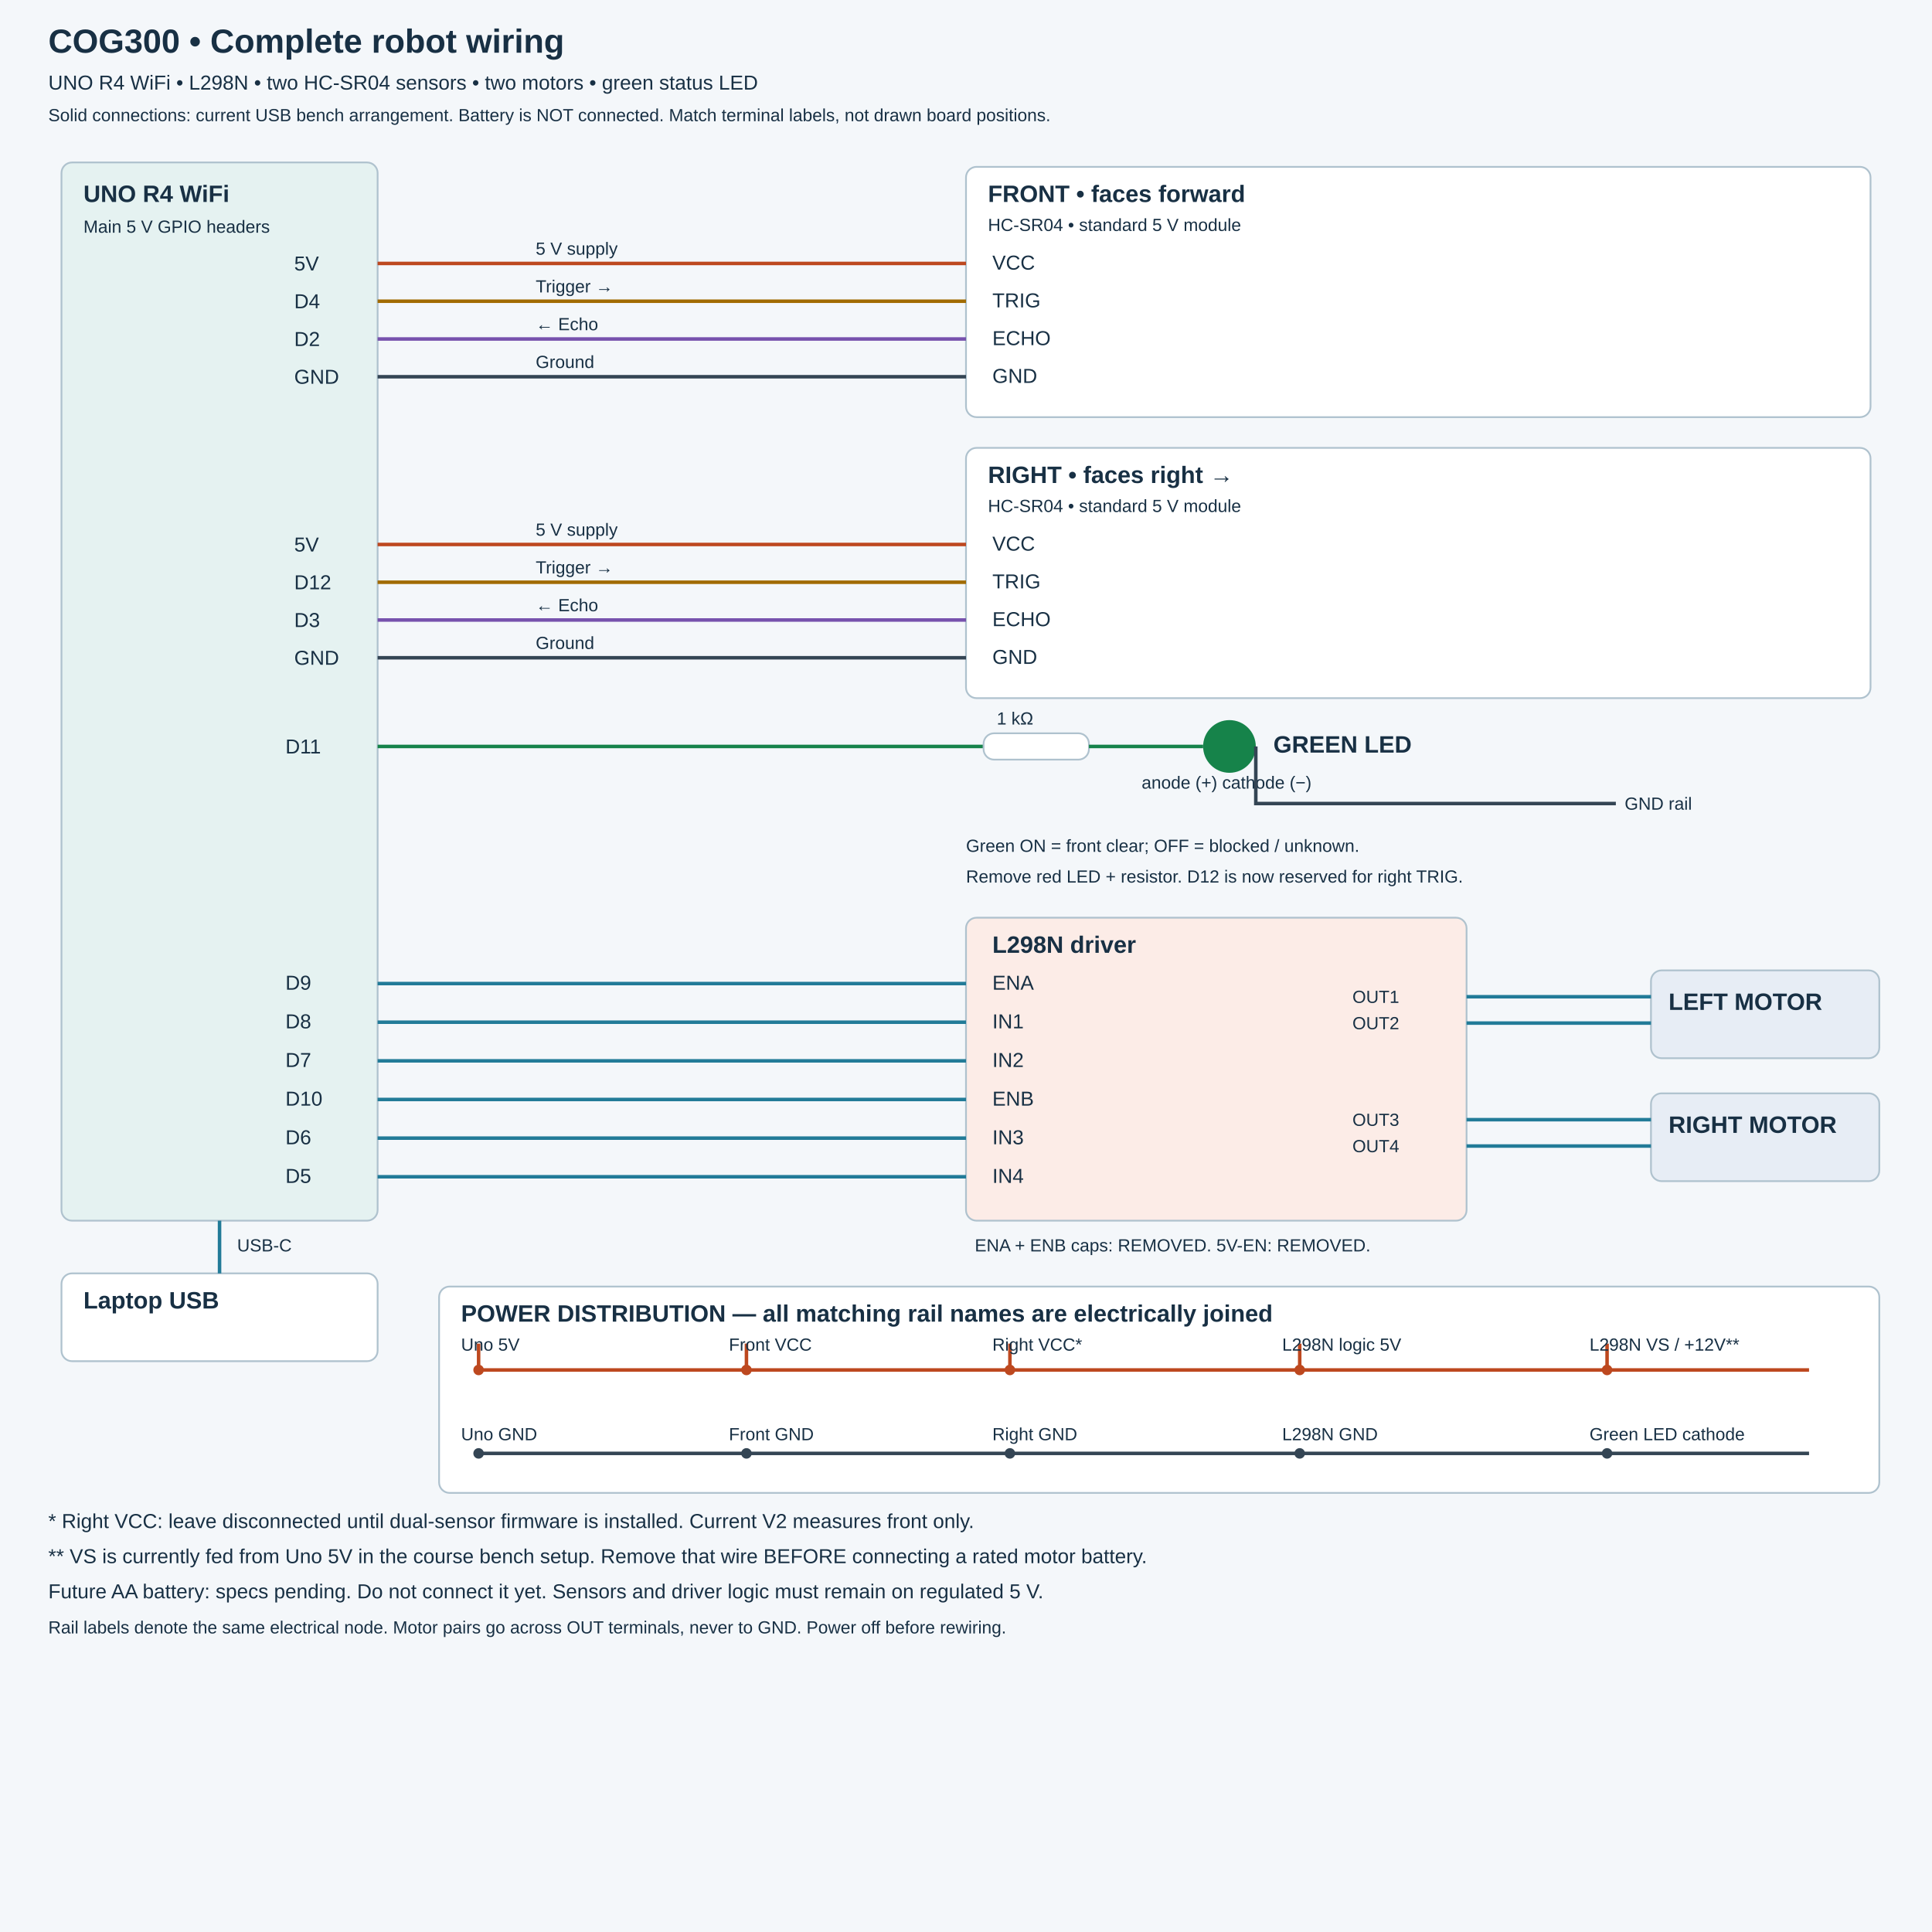
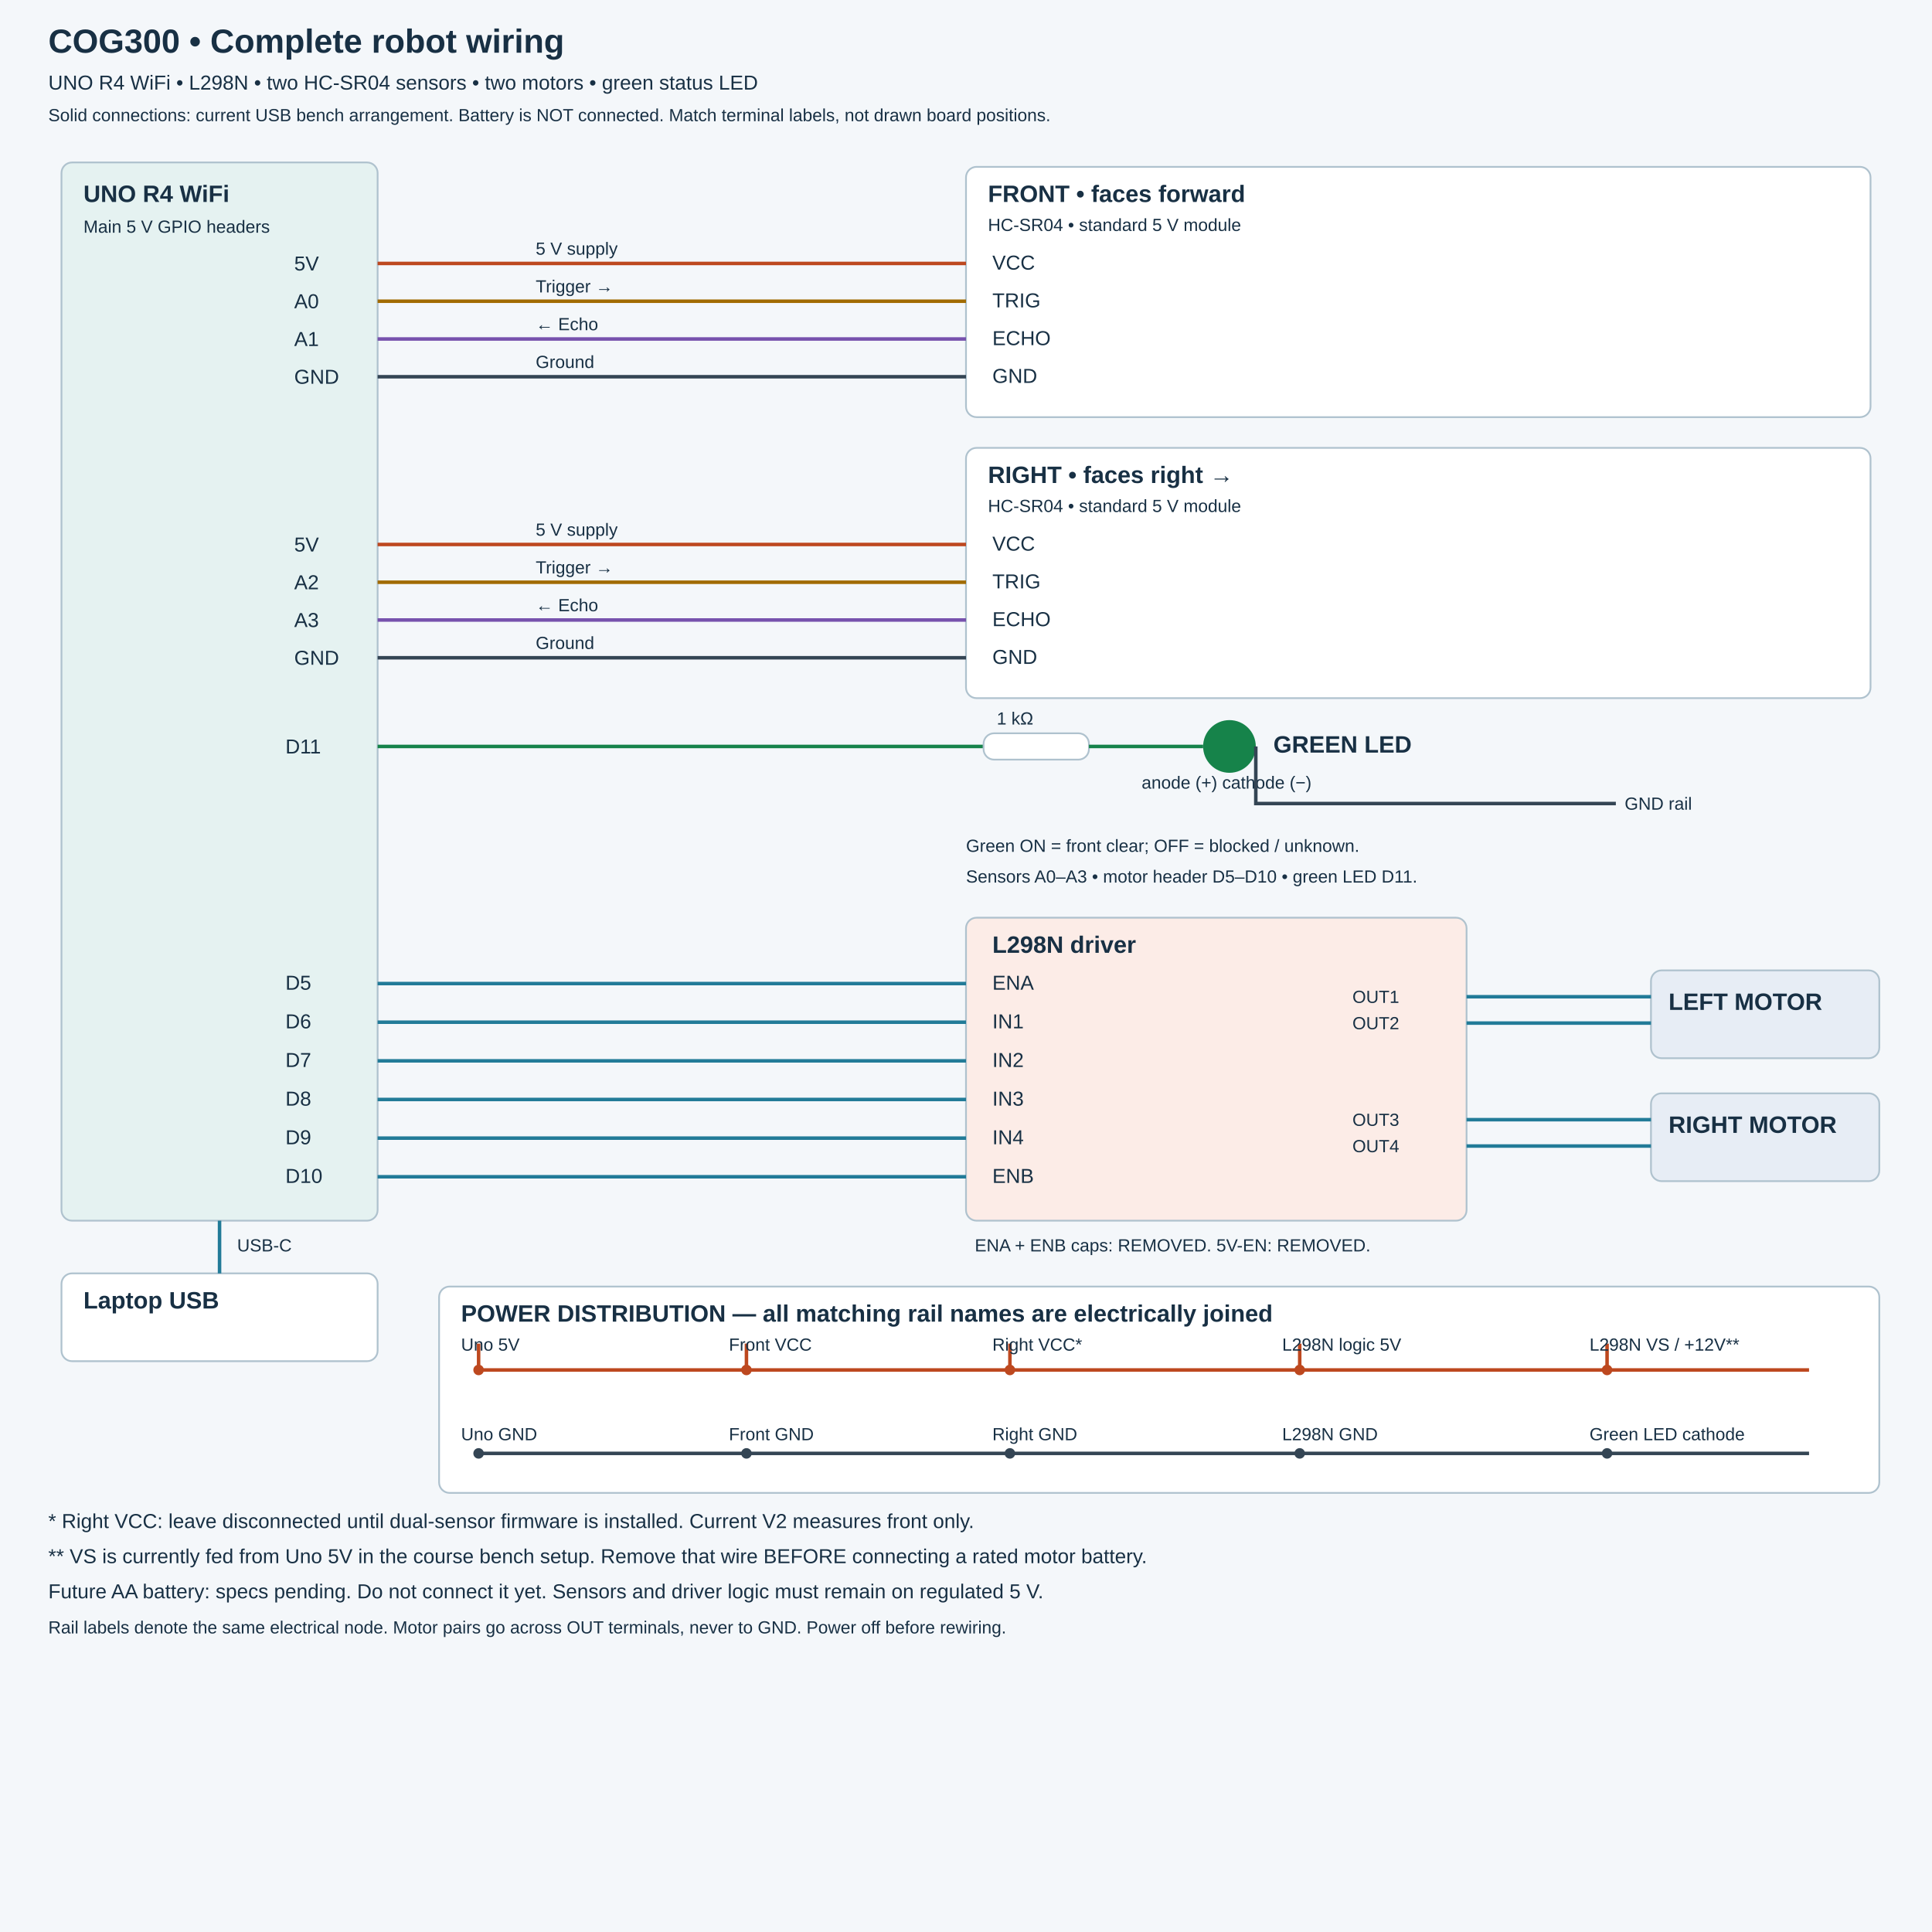
<svg xmlns="http://www.w3.org/2000/svg" width="2200" height="2200" viewBox="0 0 2200 2200">
  <rect width="2200" height="2200" fill="#f4f7fa" />
  <style>text{font-family:Arial,sans-serif;fill:#183044}.title{font-size:38px;font-weight:bold}.head{font-size:27px;font-weight:bold}.body{font-size:23px}.small{font-size:20px}</style>
  <text x="55" y="60" class="title">COG300 • Complete robot wiring</text>
  <text x="55" y="102" class="body">UNO R4 WiFi • L298N • two HC-SR04 sensors • two motors • green status LED</text>
  <text x="55" y="138" class="small">Solid connections: current USB bench arrangement. Battery is NOT connected. Match terminal labels, not drawn board positions.</text>
  <rect x="70" y="185" width="360" height="1205" rx="12" fill="#e5f2f1" stroke="#afc2ce" stroke-width="2" />
  <text x="95" y="230" class="head">UNO R4 WiFi</text>
  <text x="95" y="265" class="small">Main 5 V GPIO headers</text>
  <rect x="70" y="1450" width="360" height="100" rx="12" fill="#fff" stroke="#afc2ce" stroke-width="2" />
  <text x="95" y="1490" class="head">Laptop USB</text>
  <polyline points="250,1450 250,1390" fill="none" stroke="#227b98" stroke-width="4" />
  <text x="270" y="1425" class="small">USB-C</text>
  <rect x="1100" y="190" width="1030" height="285" rx="12" fill="#fff" stroke="#afc2ce" stroke-width="2" />
  <text x="1125" y="230" class="head">FRONT • faces forward</text>
  <text x="1125" y="263" class="small">HC-SR04 • standard 5 V module</text>
  <text x="335" y="308" class="body">5V</text>
  <polyline points="430,300 1100,300" fill="none" stroke="#bd481f" stroke-width="4" />
  <text x="610" y="290" class="small">5 V supply</text>
  <text x="1130" y="307" class="body">VCC</text>
-   <text x="335" y="351" class="body">D4</text>
+   <text x="335" y="351" class="body">A0</text>
  <polyline points="430,343 1100,343" fill="none" stroke="#a16b00" stroke-width="4" />
  <text x="610" y="333" class="small">Trigger →</text>
  <text x="1130" y="350" class="body">TRIG</text>
-   <text x="335" y="394" class="body">D2</text>
+   <text x="335" y="394" class="body">A1</text>
  <polyline points="430,386 1100,386" fill="none" stroke="#7752ad" stroke-width="4" />
  <text x="610" y="376" class="small">← Echo</text>
  <text x="1130" y="393" class="body">ECHO</text>
  <text x="335" y="437" class="body">GND</text>
  <polyline points="430,429 1100,429" fill="none" stroke="#344554" stroke-width="4" />
  <text x="610" y="419" class="small">Ground</text>
  <text x="1130" y="436" class="body">GND</text>
  <rect x="1100" y="510" width="1030" height="285" rx="12" fill="#fff" stroke="#afc2ce" stroke-width="2" />
  <text x="1125" y="550" class="head">RIGHT • faces right →</text>
  <text x="1125" y="583" class="small">HC-SR04 • standard 5 V module</text>
  <text x="335" y="628" class="body">5V</text>
  <polyline points="430,620 1100,620" fill="none" stroke="#bd481f" stroke-width="4" />
  <text x="610" y="610" class="small">5 V supply</text>
  <text x="1130" y="627" class="body">VCC</text>
-   <text x="335" y="671" class="body">D12</text>
+   <text x="335" y="671" class="body">A2</text>
  <polyline points="430,663 1100,663" fill="none" stroke="#a16b00" stroke-width="4" />
  <text x="610" y="653" class="small">Trigger →</text>
  <text x="1130" y="670" class="body">TRIG</text>
-   <text x="335" y="714" class="body">D3</text>
+   <text x="335" y="714" class="body">A3</text>
  <polyline points="430,706 1100,706" fill="none" stroke="#7752ad" stroke-width="4" />
  <text x="610" y="696" class="small">← Echo</text>
  <text x="1130" y="713" class="body">ECHO</text>
  <text x="335" y="757" class="body">GND</text>
  <polyline points="430,749 1100,749" fill="none" stroke="#344554" stroke-width="4" />
  <text x="610" y="739" class="small">Ground</text>
  <text x="1130" y="756" class="body">GND</text>
  <text x="325" y="858" class="body">D11</text>
  <polyline points="430,850 1120,850" fill="none" stroke="#16834a" stroke-width="4" />
  <rect x="1120" y="835" width="120" height="30" rx="12" fill="#fff" stroke="#afc2ce" stroke-width="2" />
  <text x="1135" y="825" class="small">1 kΩ</text>
  <polyline points="1240,850 1370,850" fill="none" stroke="#16834a" stroke-width="4" />
  <circle cx="1400" cy="850" r="30" fill="#16834a" />
  <text x="1450" y="857" class="head">GREEN LED</text>
  <text x="1300" y="898" class="small">anode (+)     cathode (−)</text>
  <polyline points="1430,850 1430,915 1840,915" fill="none" stroke="#344554" stroke-width="4" />
  <text x="1850" y="922" class="small">GND rail</text>
  <text x="1100" y="970" class="small">Green ON = front clear; OFF = blocked / unknown.</text>
-   <text x="1100" y="1005" class="small">Remove red LED + resistor. D12 is now reserved for right TRIG.</text>
+   <text x="1100" y="1005" class="small">Sensors A0–A3 • motor header D5–D10 • green LED D11.</text>
  <rect x="1100" y="1045" width="570" height="345" rx="12" fill="#fcece7" stroke="#afc2ce" stroke-width="2" />
  <text x="1130" y="1085" class="head">L298N driver</text>
-   <text x="325" y="1127" class="body">D9</text>
+   <text x="325" y="1127" class="body">D5</text>
  <polyline points="430,1120 1100,1120" fill="none" stroke="#227b98" stroke-width="4" />
  <text x="1130" y="1127" class="body">ENA</text>
-   <text x="325" y="1171" class="body">D8</text>
+   <text x="325" y="1171" class="body">D6</text>
  <polyline points="430,1164 1100,1164" fill="none" stroke="#227b98" stroke-width="4" />
  <text x="1130" y="1171" class="body">IN1</text>
  <text x="325" y="1215" class="body">D7</text>
  <polyline points="430,1208 1100,1208" fill="none" stroke="#227b98" stroke-width="4" />
  <text x="1130" y="1215" class="body">IN2</text>
-   <text x="325" y="1259" class="body">D10</text>
+   <text x="325" y="1259" class="body">D8</text>
  <polyline points="430,1252 1100,1252" fill="none" stroke="#227b98" stroke-width="4" />
-   <text x="1130" y="1259" class="body">ENB</text>
-   <text x="325" y="1303" class="body">D6</text>
+   <text x="1130" y="1259" class="body">IN3</text>
+   <text x="325" y="1303" class="body">D9</text>
  <polyline points="430,1296 1100,1296" fill="none" stroke="#227b98" stroke-width="4" />
-   <text x="1130" y="1303" class="body">IN3</text>
-   <text x="325" y="1347" class="body">D5</text>
+   <text x="1130" y="1303" class="body">IN4</text>
+   <text x="325" y="1347" class="body">D10</text>
  <polyline points="430,1340 1100,1340" fill="none" stroke="#227b98" stroke-width="4" />
-   <text x="1130" y="1347" class="body">IN4</text>
+   <text x="1130" y="1347" class="body">ENB</text>
  <rect x="1880" y="1105" width="260" height="100" rx="12" fill="#e7edf5" stroke="#afc2ce" stroke-width="2" />
  <text x="1900" y="1150" class="head">LEFT MOTOR</text>
  <text x="1540" y="1142" class="small">OUT1</text>
  <polyline points="1670,1135 1880,1135" fill="none" stroke="#227b98" stroke-width="4" />
  <text x="1540" y="1172" class="small">OUT2</text>
  <polyline points="1670,1165 1880,1165" fill="none" stroke="#227b98" stroke-width="4" />
  <rect x="1880" y="1245" width="260" height="100" rx="12" fill="#e7edf5" stroke="#afc2ce" stroke-width="2" />
  <text x="1900" y="1290" class="head">RIGHT MOTOR</text>
  <text x="1540" y="1282" class="small">OUT3</text>
  <polyline points="1670,1275 1880,1275" fill="none" stroke="#227b98" stroke-width="4" />
  <text x="1540" y="1312" class="small">OUT4</text>
  <polyline points="1670,1305 1880,1305" fill="none" stroke="#227b98" stroke-width="4" />
  <text x="1110" y="1425" class="small">ENA + ENB caps: REMOVED. 5V-EN: REMOVED.</text>
  <rect x="500" y="1465" width="1640" height="235" rx="12" fill="#fff" stroke="#afc2ce" stroke-width="2" />
  <text x="525" y="1505" class="head">POWER DISTRIBUTION — all matching rail names are electrically joined</text>
  <polyline points="545,1560 2060,1560" fill="none" stroke="#bd481f" stroke-width="4" />
  <circle cx="545" cy="1560" r="6" fill="#bd481f" />
  <polyline points="545,1560 545,1530" fill="none" stroke="#bd481f" stroke-width="4" />
  <text x="525" y="1538" class="small">Uno 5V</text>
  <circle cx="850" cy="1560" r="6" fill="#bd481f" />
  <polyline points="850,1560 850,1530" fill="none" stroke="#bd481f" stroke-width="4" />
  <text x="830" y="1538" class="small">Front VCC</text>
  <circle cx="1150" cy="1560" r="6" fill="#bd481f" />
  <polyline points="1150,1560 1150,1530" fill="none" stroke="#bd481f" stroke-width="4" />
  <text x="1130" y="1538" class="small">Right VCC*</text>
  <circle cx="1480" cy="1560" r="6" fill="#bd481f" />
  <polyline points="1480,1560 1480,1530" fill="none" stroke="#bd481f" stroke-width="4" />
  <text x="1460" y="1538" class="small">L298N logic 5V</text>
  <circle cx="1830" cy="1560" r="6" fill="#bd481f" />
  <polyline points="1830,1560 1830,1530" fill="none" stroke="#bd481f" stroke-width="4" />
  <text x="1810" y="1538" class="small">L298N VS / +12V**</text>
  <polyline points="545,1655 2060,1655" fill="none" stroke="#344554" stroke-width="4" />
  <circle cx="545" cy="1655" r="6" fill="#344554" />
  <text x="525" y="1640" class="small">Uno GND</text>
  <circle cx="850" cy="1655" r="6" fill="#344554" />
  <text x="830" y="1640" class="small">Front GND</text>
  <circle cx="1150" cy="1655" r="6" fill="#344554" />
  <text x="1130" y="1640" class="small">Right GND</text>
  <circle cx="1480" cy="1655" r="6" fill="#344554" />
  <text x="1460" y="1640" class="small">L298N GND</text>
  <circle cx="1830" cy="1655" r="6" fill="#344554" />
  <text x="1810" y="1640" class="small">Green LED cathode</text>
  <text x="55" y="1740" class="body">* Right VCC: leave disconnected until dual-sensor firmware is installed. Current V2 measures front only.</text>
  <text x="55" y="1780" class="body">** VS is currently fed from Uno 5V in the course bench setup. Remove that wire BEFORE connecting a rated motor battery.</text>
  <text x="55" y="1820" class="body">Future AA battery: specs pending. Do not connect it yet. Sensors and driver logic must remain on regulated 5 V.</text>
  <text x="55" y="1860" class="small">Rail labels denote the same electrical node. Motor pairs go across OUT terminals, never to GND. Power off before rewiring.</text>
</svg>
